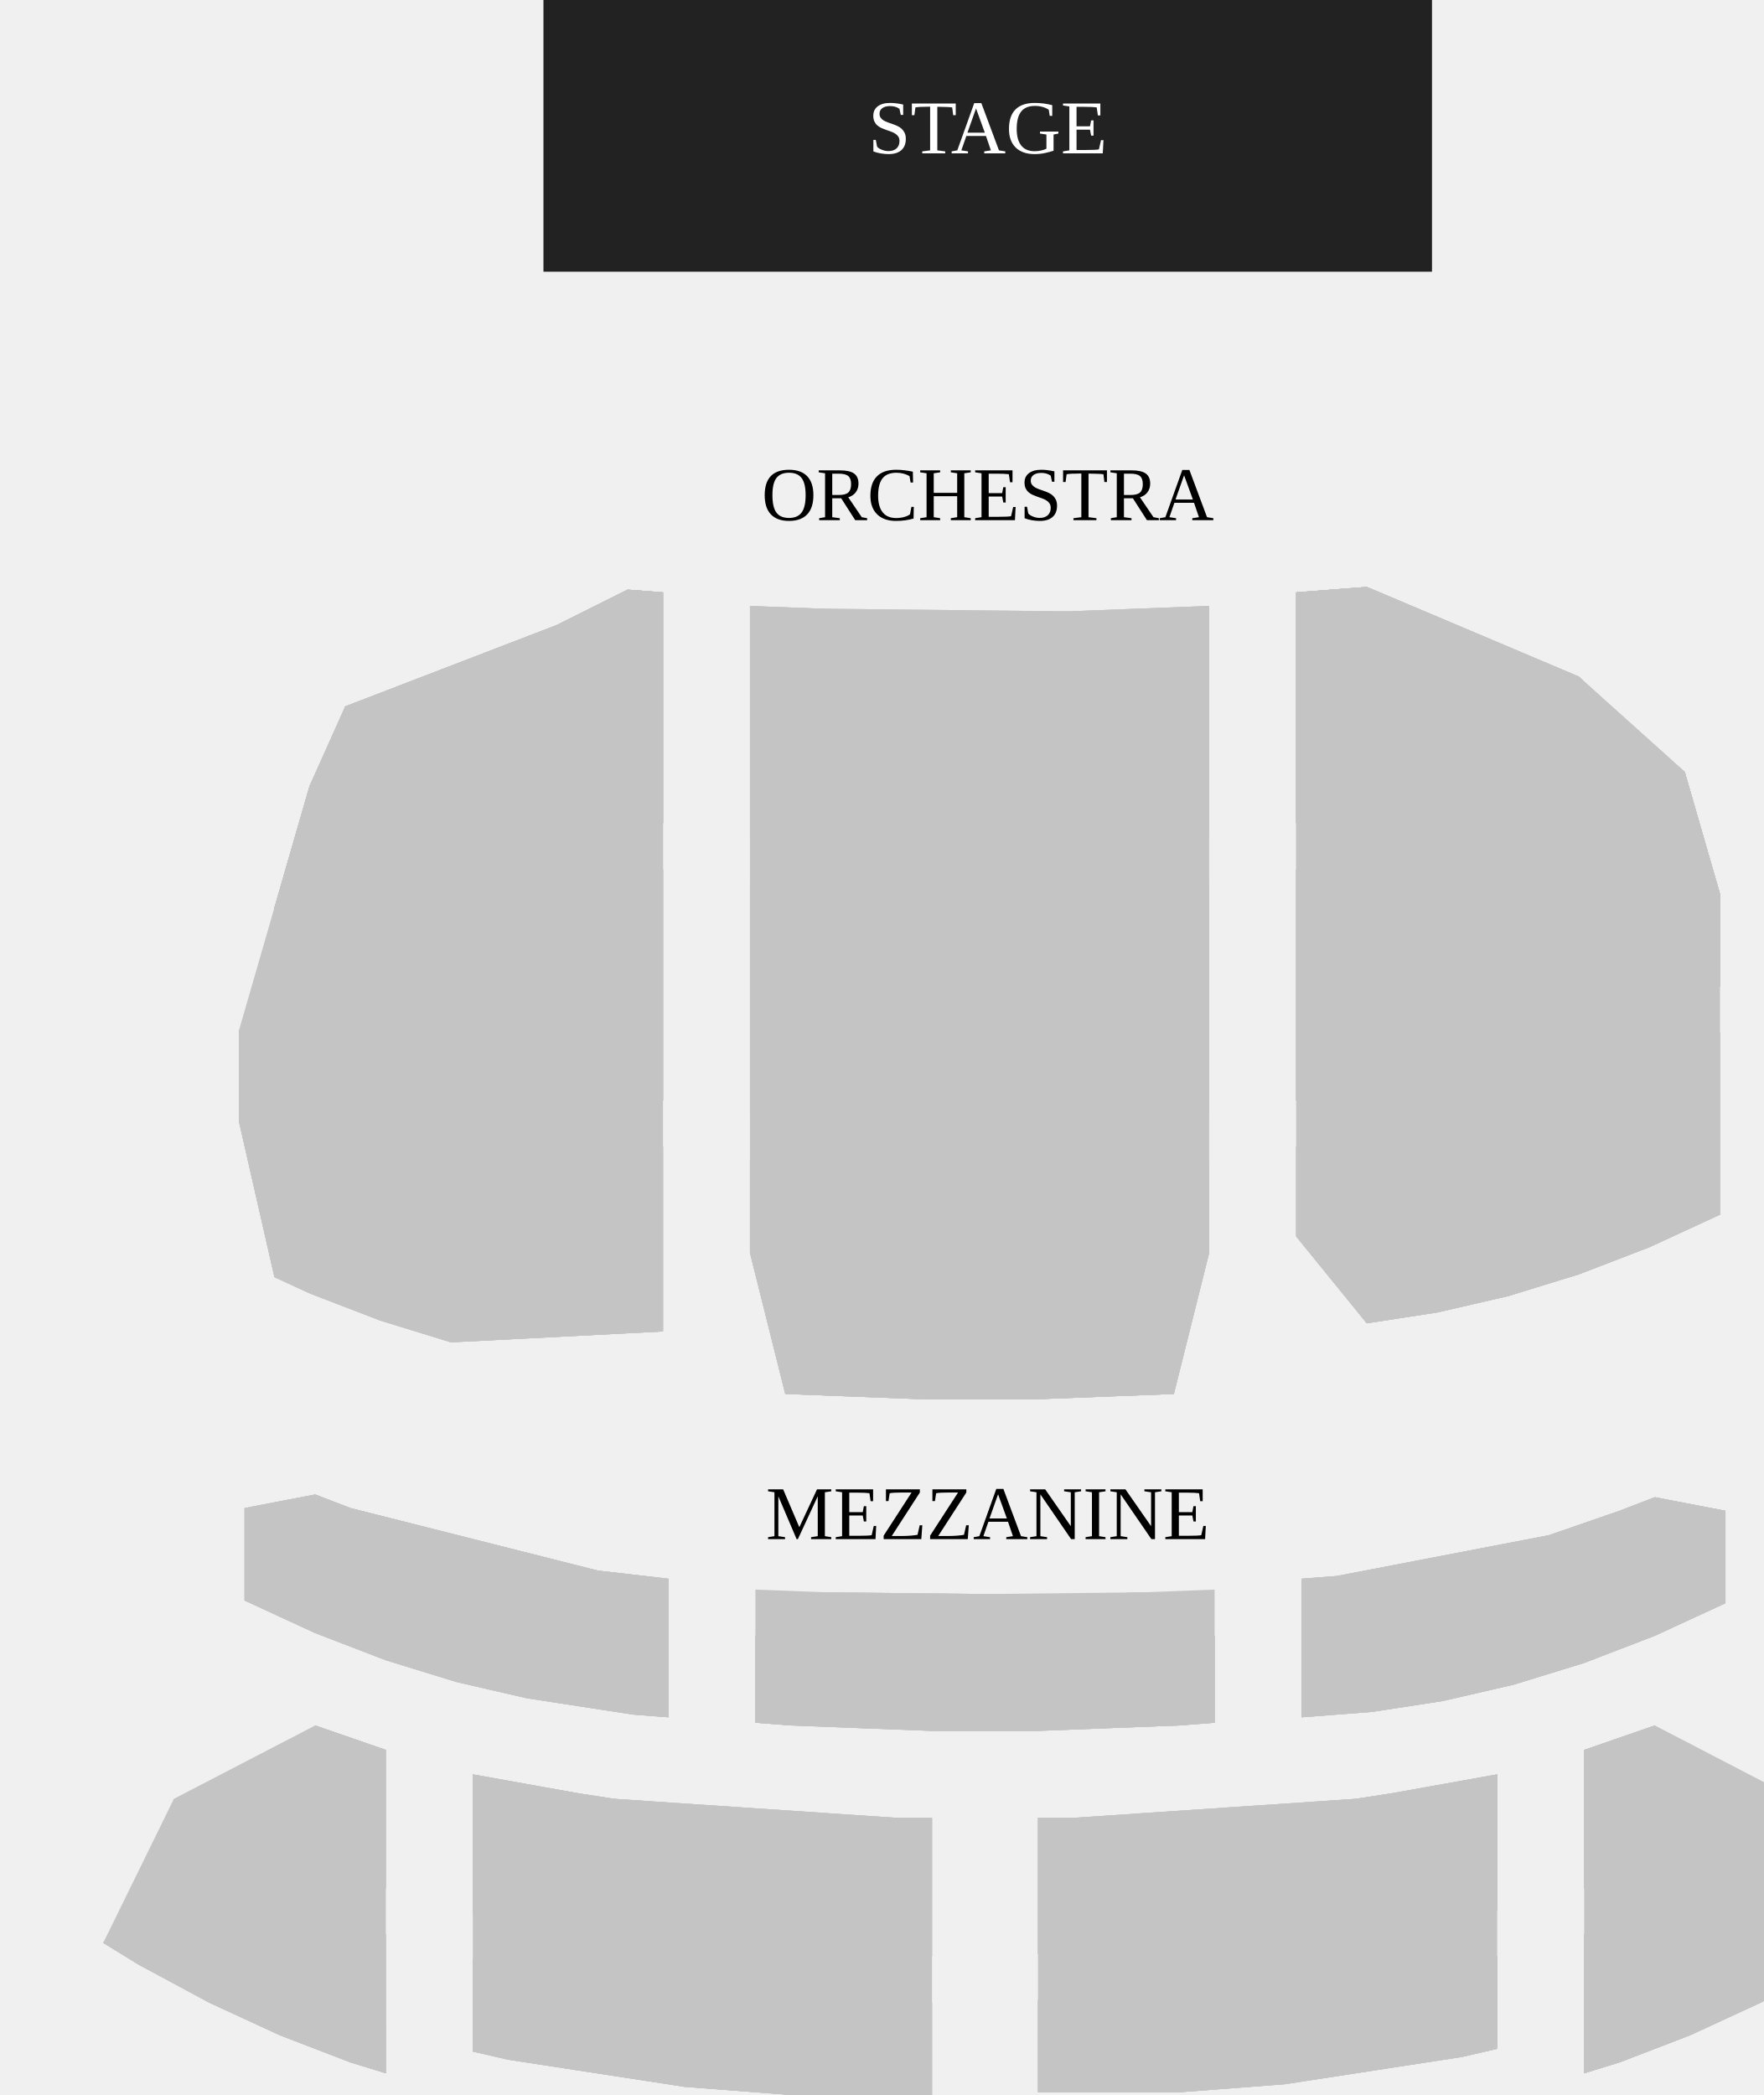
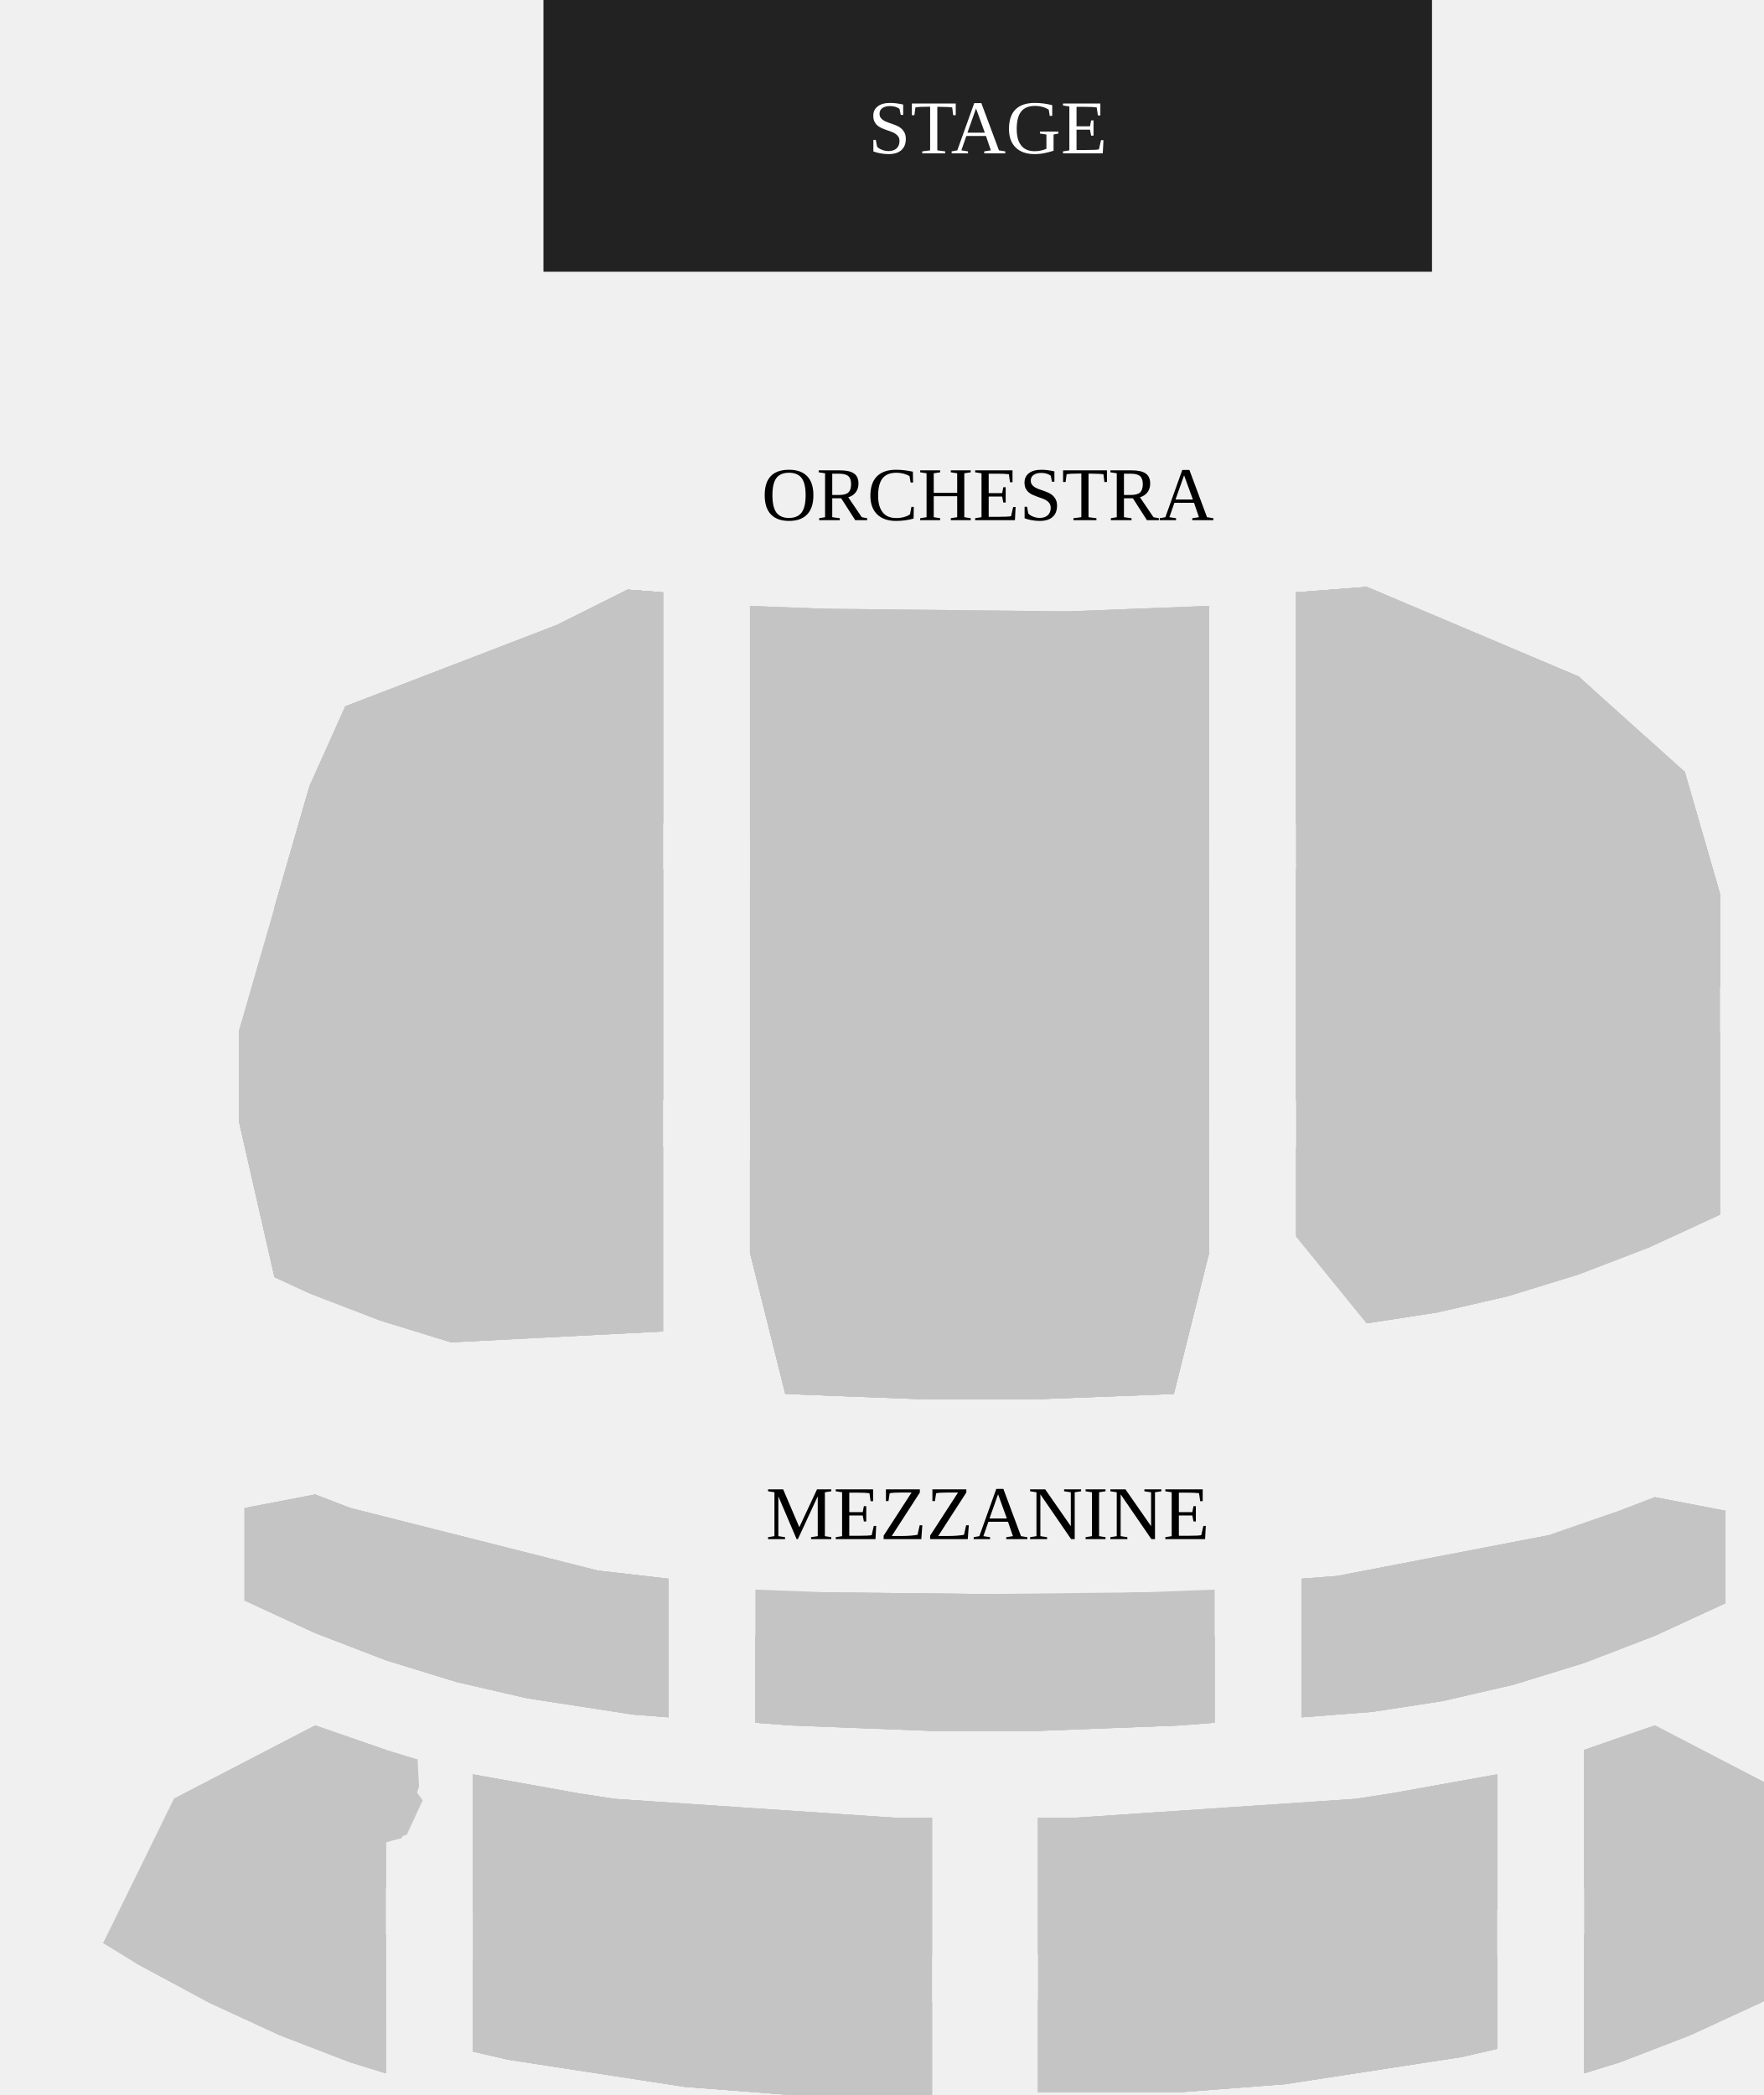
<svg xmlns="http://www.w3.org/2000/svg" viewbox="0 0 727.0 885.7">
  <g id="stage">
    <rect x="200" y="0" width="327.0" height="100" fill="#222222" />
    <text font-size="28px" x="363.5" y="50.0" text-anchor="middle" fill="#ffffff" dominant-baseline="middle">STAGE</text>
  </g>
  <g transform="translate(0, 100)">
    <g class="primary-clusters">
      <text x="363.5" y="85" font-size="28px" text-anchor="middle" dominant-baseline="middle">ORCHESTRA</text>
      <text x="363.5" y="460.0" font-size="28px" text-anchor="middle" dominant-baseline="middle">MEZZANINE</text>
      <g class="grouped-orchestra cluster0">
        <polygon data-section="orchestra" data-priority="-1" class="n/a" points="88.0,279.0 88.0,296.0 88.0,313.0 101.0,370.0 114.0,376.0 127.0,381.0 140.0,386.0 153.0,390.0 166.0,394.0 244.0,390.0 244.0,373.0 244.0,356.0 244.0,339.0 244.0,322.0 244.0,305.0 244.0,288.0 244.0,271.0 244.0,254.0 244.0,237.0 244.0,220.0 244.0,203.0 244.0,186.0 244.0,169.0 244.0,152.0 244.0,135.0 244.0,118.0 231.0,117.0 205.0,130.0 127.0,160.0 114.0,189.0 101.0,234.0 88.0,279.0" style="fill:#C4C4C4;" />
      </g>
      <g class="grouped-orchestra cluster1">
        <polygon data-section="orchestra" data-priority="-1" class="n/a" points="276.0,225.0 276.0,242.0 276.0,259.0 276.0,276.0 276.0,293.0 276.0,310.0 276.0,327.0 276.0,344.0 276.0,361.0 289.0,413.0 315.0,414.0 341.0,415.0 380.0,415.0 406.0,414.0 432.0,413.0 445.0,361.0 445.0,344.0 445.0,327.0 445.0,310.0 445.0,293.0 445.0,276.0 445.0,259.0 445.0,242.0 445.0,225.0 445.0,208.0 445.0,191.0 445.0,174.0 445.0,157.0 445.0,140.0 445.0,123.0 419.0,124.0 393.0,125.0 328.0,125.0 302.0,124.0 276.0,123.0 276.0,140.0 276.0,157.0 276.0,174.0 276.0,191.0 276.0,208.0 276.0,225.0" style="fill:#C4C4C4;" />
      </g>
      <g class="grouped-orchestra cluster2">
        <polygon data-section="orchestra" data-priority="-1" class="n/a" points="477.0,220.0 477.0,237.0 477.0,254.0 477.0,271.0 477.0,288.0 477.0,305.0 477.0,322.0 477.0,338.0 477.0,355.0 490.0,371.0 503.0,387.0 516.0,385.0 529.0,383.0 542.0,380.0 555.0,377.0 568.0,373.0 581.0,369.0 594.0,364.0 607.0,359.0 620.0,353.0 633.0,347.0 633.0,330.0 633.0,313.0 633.0,296.0 633.0,280.0 633.0,263.0 633.0,229.0 620.0,184.0 581.0,149.0 503.0,116.0 490.0,117.0 477.0,118.0 477.0,135.0 477.0,152.0 477.0,169.0 477.0,186.0 477.0,203.0 477.0,220.0" style="fill:#C4C4C4;" />
      </g>
      <g class="grouped-mezzanine cluster0">
        <polygon data-section="mezzanine" data-priority="-1" class="n/a" points="38.0,615.0 51.0,623.0 64.0,630.0 77.0,637.0 90.0,643.0 103.0,649.0 116.0,654.0 129.0,659.0 142.0,663.0 142.0,646.0 142.0,629.0 142.0,612.0 142.0,595.0 142.0,578.0 142.0,561.0 142.0,544.0 116.0,535.0 64.0,562.0 38.0,615.0" style="fill:#C4C4C4;" />
      </g>
      <g class="grouped-mezzanine cluster1">
        <polygon data-section="mezzanine" data-priority="-1" class="n/a" points="174.0,621.0 174.0,638.0 174.0,655.0 187.0,658.0 200.0,660.0 213.0,662.0 226.0,664.0 239.0,666.0 252.0,668.0 265.0,669.0 278.0,670.0 291.0,671.0 304.0,671.0 317.0,671.0 330.0,671.0 343.0,671.0 343.0,654.0 343.0,637.0 343.0,620.0 343.0,603.0 343.0,586.0 343.0,569.0 330.0,569.0 317.0,569.0 226.0,562.0 213.0,560.0 174.0,553.0 174.0,570.0 174.0,587.0 174.0,604.0 174.0,621.0" style="fill:#C4C4C4;" />
      </g>
      <g class="grouped-mezzanine cluster2">
        <polygon data-section="mezzanine" data-priority="-1" class="n/a" points="382.0,585.0 382.0,602.0 382.0,619.0 382.0,636.0 382.0,653.0 382.0,670.0 395.0,670.0 408.0,670.0 421.0,670.0 434.0,670.0 447.0,669.0 460.0,668.0 473.0,667.0 486.0,665.0 499.0,663.0 512.0,661.0 525.0,659.0 538.0,657.0 551.0,654.0 551.0,637.0 551.0,620.0 551.0,603.0 551.0,586.0 551.0,569.0 551.0,553.0 512.0,560.0 499.0,562.0 408.0,569.0 395.0,569.0 382.0,569.0 382.0,585.0" style="fill:#C4C4C4;" />
      </g>
      <g class="grouped-mezzanine cluster3">
        <polygon data-section="mezzanine" data-priority="-1" class="n/a" points="583.0,612.0 583.0,629.0 583.0,646.0 583.0,663.0 596.0,659.0 609.0,654.0 622.0,649.0 635.0,643.0 648.0,637.0 661.0,630.0 674.0,623.0 687.0,615.0 661.0,562.0 609.0,535.0 583.0,544.0 583.0,561.0 583.0,578.0 583.0,595.0 583.0,612.0" style="fill:#C4C4C4;" />
      </g>
      <g class="grouped-mezzanine cluster4">
        <polygon data-section="mezzanine" data-priority="-1" class="n/a" points="90.0,455.0 90.0,472.0 90.0,489.0 103.0,495.0 116.0,501.0 129.0,506.0 142.0,511.0 155.0,515.0 168.0,519.0 181.0,522.0 194.0,525.0 207.0,527.0 220.0,529.0 233.0,531.0 246.0,532.0 246.0,515.0 246.0,498.0 246.0,481.0 220.0,478.0 129.0,455.0 116.0,450.0 90.0,455.0" style="fill:#C4C4C4;" />
      </g>
      <g class="grouped-mezzanine cluster5">
        <polygon data-section="mezzanine" data-priority="-1" class="n/a" points="291.0,535.0 317.0,536.0 343.0,537.0 356.0,537.0 369.0,537.0 382.0,537.0 408.0,536.0 434.0,535.0 447.0,534.0 447.0,518.0 447.0,502.0 447.0,485.0 421.0,486.0 330.0,487.0 304.0,486.0 278.0,485.0 278.0,502.0 278.0,518.0 278.0,534.0 291.0,535.0" style="fill:#C4C4C4;" />
      </g>
      <g class="grouped-mezzanine cluster6">
        <polygon data-section="mezzanine" data-priority="-1" class="n/a" points="479.0,498.0 479.0,515.0 479.0,532.0 492.0,531.0 505.0,530.0 518.0,528.0 531.0,526.0 544.0,523.0 557.0,520.0 570.0,516.0 583.0,512.0 596.0,507.0 609.0,502.0 622.0,496.0 635.0,490.0 635.0,473.0 635.0,456.0 609.0,451.0 596.0,456.0 570.0,465.0 492.0,480.0 479.0,481.0 479.0,498.0" style="fill:#C4C4C4;" />
      </g>
    </g>
    <g class="tour-sections">
      <g class="grouped-Mid Orchestra">
        <polygon data-section="Mid Orchestra" data-priority="1" class="53080" points="101.0,234.0 101.0,251.0 114.0,274.0 127.0,279.0 140.0,284.0 153.0,288.0 166.0,292.0 179.0,295.0 192.0,298.0 205.0,300.0 218.0,302.0 231.0,304.0 244.0,305.0 244.0,288.0 244.0,271.0 244.0,254.0 244.0,237.0 244.0,220.0 218.0,217.0 127.0,194.0 114.0,189.0 101.0,234.0" style="fill:#C4C4C4;" />
-         <polygon data-section="Mid Orchestra" data-priority="1" class="53080" points="276.0,242.0 276.0,259.0 276.0,276.0 276.0,293.0 276.0,310.0 289.0,311.0 315.0,312.0 341.0,313.0 354.0,313.0 367.0,313.0 380.0,313.0 406.0,312.0 432.0,311.0 445.0,310.0 445.0,293.0 445.0,276.0 445.0,259.0 445.0,242.0 445.0,225.0 419.0,226.0 393.0,227.0 302.0,226.0 276.0,225.0 276.0,242.0" style="fill:#C4C4C4;" />
+         <polygon data-section="Mid Orchestra" data-priority="1" class="53080" points="276.0,242.0 276.0,259.0 276.0,276.0 276.0,293.0 276.0,310.0 341.0,330.0 432.0,311.0 445.0,310.0 445.0,293.0 445.0,276.0 445.0,259.0 445.0,242.0 445.0,225.0 419.0,226.0 393.0,227.0 302.0,226.0 276.0,225.0 276.0,242.0" style="fill:#C4C4C4;" />
        <polygon data-section="Mid Orchestra" data-priority="1" class="53080" points="477.0,237.0 477.0,254.0 477.0,271.0 477.0,288.0 477.0,305.0 490.0,304.0 503.0,303.0 516.0,301.0 529.0,299.0 542.0,296.0 555.0,293.0 568.0,289.0 581.0,285.0 594.0,280.0 607.0,275.0 620.0,269.0 633.0,263.0 633.0,229.0 620.0,184.0 594.0,195.0 568.0,204.0 490.0,219.0 477.0,220.0 477.0,237.0" style="fill:#C4C4C4;" />
      </g>
      <g class="grouped-Rear Mezzanine/Last Rows Mezzanine">
        <polygon data-section="Rear Mezzanine/Last Rows Mezzanine" data-priority="1" class="53084" points="64.0,630.0 77.0,637.0 90.0,643.0 103.0,649.0 116.0,654.0 129.0,659.0 142.0,663.0 142.0,646.0 142.0,629.0 142.0,612.0 64.0,579.0 38.0,615.0 51.0,623.0 64.0,630.0" style="fill:#C4C4C4;" />
        <polygon data-section="Rear Mezzanine/Last Rows Mezzanine" data-priority="1" class="53084" points="583.0,646.0 583.0,663.0 596.0,659.0 609.0,654.0 622.0,649.0 635.0,643.0 648.0,637.0 661.0,630.0 674.0,623.0 687.0,615.0 661.0,579.0 583.0,612.0 583.0,629.0 583.0,646.0" style="fill:#C4C4C4;" />
        <polygon data-section="Rear Mezzanine/Last Rows Mezzanine" data-priority="1" class="53084" points="395.0,636.0 382.0,636.0 382.0,653.0 382.0,670.0 395.0,670.0 408.0,670.0 421.0,670.0 434.0,670.0 447.0,669.0 460.0,668.0 473.0,667.0 486.0,665.0 499.0,663.0 512.0,661.0 525.0,659.0 538.0,657.0 551.0,654.0 551.0,637.0 551.0,620.0 512.0,627.0 499.0,629.0 395.0,636.0" style="fill:#C4C4C4;" />
        <polygon data-section="Rear Mezzanine/Last Rows Mezzanine" data-priority="1" class="53084" points="187.0,658.0 200.0,660.0 213.0,662.0 226.0,664.0 239.0,666.0 252.0,668.0 265.0,669.0 278.0,670.0 291.0,671.0 304.0,671.0 317.0,671.0 330.0,671.0 343.0,671.0 343.0,654.0 343.0,637.0 330.0,637.0 226.0,630.0 213.0,628.0 174.0,621.0 174.0,638.0 174.0,655.0 187.0,658.0" style="fill:#C4C4C4;" />
+         <polygon data-section="Rear Mezzanine/Last Rows Mezzanine" data-priority="1" class="53084" points="142.0,544.0 142.0,561.0 142.0,578.0 149.742,575.148 155.548,562.543 142.0,544.0" style="fill:#C4C4C4;" />
      </g>
      <g class="grouped-Mid Mezzanine">
        <polygon data-section="Mid Mezzanine" data-priority="1" class="53085" points="382.0,585.0 382.0,602.0 382.0,619.0 395.0,619.0 408.0,619.0 421.0,619.0 434.0,619.0 447.0,618.0 460.0,617.0 473.0,616.0 486.0,614.0 499.0,612.0 512.0,610.0 525.0,608.0 538.0,606.0 551.0,603.0 551.0,586.0 551.0,569.0 551.0,553.0 512.0,560.0 499.0,562.0 395.0,569.0 382.0,569.0 382.0,585.0" style="fill:#C4C4C4;" />
-         <polygon data-section="Mid Mezzanine" data-priority="1" class="53085" points="583.0,578.0 583.0,595.0 596.0,591.0 609.0,586.0 622.0,581.0 635.0,575.0 609.0,535.0 583.0,544.0 583.0,561.0 583.0,578.0" style="fill:#C4C4C4;" />
+         <polygon data-section="Mid Mezzanine" data-priority="1" class="53085" points="583.0,578.0 583.0,595.0 596.0,591.0 609.0,586.0 622.0,581.0 635.0,575.0 648.0,569.0 661.0,562.0 609.0,535.0 583.0,544.0 583.0,561.0 583.0,578.0" style="fill:#C4C4C4;" />
        <polygon data-section="Mid Mezzanine" data-priority="1" class="53085" points="174.0,604.0 187.0,607.0 200.0,609.0 213.0,611.0 226.0,613.0 239.0,615.0 252.0,617.0 265.0,618.0 278.0,619.0 291.0,620.0 304.0,620.0 317.0,620.0 330.0,620.0 343.0,620.0 343.0,603.0 343.0,586.0 343.0,569.0 330.0,569.0 226.0,562.0 213.0,560.0 174.0,553.0 174.0,570.0 174.0,587.0 174.0,604.0" style="fill:#C4C4C4;" />
-         <polygon data-section="Mid Mezzanine" data-priority="1" class="53085" points="90.0,575.0 103.0,581.0 116.0,586.0 129.0,591.0 142.0,595.0 142.0,578.0 142.0,561.0 142.0,544.0 116.0,535.0 90.0,575.0" style="fill:#C4C4C4;" />
+         <polygon data-section="Mid Mezzanine" data-priority="1" class="53085" points="64.0,562.0 77.0,569.0 90.0,575.0 103.0,581.0 116.0,586.0 129.0,591.0 142.0,595.0 142.0,578.0 142.0,561.0 142.0,544.0 116.0,535.0 64.0,562.0" style="fill:#C4C4C4;" />
      </g>
      <g class="grouped-Front Orchestra">
        <polygon data-section="Front Orchestra" data-priority="1" class="53647" points="127.0,177.0 140.0,182.0 153.0,186.0 166.0,190.0 179.0,193.0 192.0,196.0 205.0,198.0 218.0,200.0 231.0,202.0 244.0,203.0 244.0,186.0 244.0,169.0 244.0,152.0 244.0,135.0 244.0,118.0 231.0,117.0 205.0,130.0 127.0,160.0 127.0,177.0" style="fill:#C4C4C4;" />
        <polygon data-section="Front Orchestra" data-priority="1" class="53647" points="276.0,191.0 276.0,208.0 289.0,209.0 315.0,210.0 341.0,211.0 354.0,211.0 367.0,211.0 380.0,211.0 406.0,210.0 432.0,209.0 445.0,208.0 445.0,191.0 445.0,174.0 445.0,157.0 445.0,140.0 445.0,123.0 419.0,124.0 393.0,125.0 302.0,124.0 276.0,123.0 276.0,140.0 276.0,157.0 276.0,174.0 276.0,191.0" style="fill:#C4C4C4;" />
        <polygon data-section="Front Orchestra" data-priority="1" class="53647" points="477.0,152.0 477.0,169.0 477.0,186.0 477.0,203.0 490.0,202.0 503.0,201.0 516.0,199.0 529.0,197.0 542.0,194.0 555.0,191.0 568.0,187.0 581.0,183.0 594.0,178.0 594.0,161.0 581.0,149.0 503.0,116.0 490.0,117.0 477.0,118.0 477.0,135.0 477.0,152.0" style="fill:#C4C4C4;" />
      </g>
      <g class="grouped-Last Rows Mezzanine">
+         <polygon data-section="Last Rows Mezzanine" data-priority="1" class="61068" points="64.0,630.0 77.0,637.0 90.0,643.0 103.0,649.0 116.0,654.0 129.0,659.0 142.0,663.0 142.0,646.0 64.0,613.0 38.0,615.0 51.0,623.0 64.0,630.0" style="fill:#C4C4C4;" />
        <polygon data-section="Last Rows Mezzanine" data-priority="1" class="61068" points="609.0,654.0 622.0,649.0 635.0,643.0 648.0,637.0 661.0,630.0 674.0,623.0 687.0,615.0 661.0,613.0 583.0,646.0 583.0,663.0 596.0,659.0 609.0,654.0" style="fill:#C4C4C4;" />
-         <polygon data-section="Last Rows Mezzanine" data-priority="1" class="61068" points="64.0,630.0 77.0,637.0 90.0,643.0 103.0,649.0 116.0,654.0 129.0,659.0 142.0,663.0 142.0,646.0 64.0,613.0 38.0,615.0 51.0,623.0 64.0,630.0" style="fill:#C4C4C4;" />
+         <polygon data-section="Last Rows Mezzanine" data-priority="1" class="61068" points="213.0,662.0 226.0,664.0 239.0,666.0 252.0,668.0 265.0,669.0 278.0,670.0 291.0,671.0 304.0,671.0 317.0,671.0 330.0,671.0 343.0,671.0 174.0,655.0 187.0,658.0 200.0,660.0 213.0,662.0" style="fill:#C4C4C4;" />
+         <polygon data-section="Last Rows Mezzanine" data-priority="1" class="61068" points="512.0,661.0 525.0,659.0 538.0,657.0 551.0,654.0 382.0,670.0 395.0,670.0 408.0,670.0 421.0,670.0 434.0,670.0 447.0,669.0 460.0,668.0 473.0,667.0 486.0,665.0 499.0,663.0 512.0,661.0" style="fill:#C4C4C4;" />
      </g>
      <g class="grouped-Rear Mezzanine">
+         <polygon data-section="Rear Mezzanine" data-priority="1" class="61070" points="64.0,630.0 77.0,637.0 90.0,643.0 103.0,649.0 116.0,654.0 129.0,659.0 142.0,663.0 142.0,646.0 142.0,629.0 142.0,612.0 64.0,579.0 38.0,615.0 51.0,623.0 64.0,630.0" style="fill:#C4C4C4;" />
        <polygon data-section="Rear Mezzanine" data-priority="1" class="61070" points="583.0,646.0 583.0,663.0 596.0,659.0 609.0,654.0 622.0,649.0 635.0,643.0 648.0,637.0 661.0,630.0 674.0,623.0 687.0,615.0 661.0,579.0 583.0,612.0 583.0,629.0 583.0,646.0" style="fill:#C4C4C4;" />
        <polygon data-section="Rear Mezzanine" data-priority="1" class="61070" points="395.0,636.0 382.0,636.0 382.0,653.0 382.0,670.0 395.0,670.0 408.0,670.0 421.0,670.0 434.0,670.0 447.0,669.0 460.0,668.0 473.0,667.0 486.0,665.0 499.0,663.0 512.0,661.0 525.0,659.0 538.0,657.0 551.0,654.0 551.0,637.0 551.0,620.0 512.0,627.0 499.0,629.0 395.0,636.0" style="fill:#C4C4C4;" />
        <polygon data-section="Rear Mezzanine" data-priority="1" class="61070" points="187.0,658.0 200.0,660.0 213.0,662.0 226.0,664.0 239.0,666.0 252.0,668.0 265.0,669.0 278.0,670.0 291.0,671.0 304.0,671.0 317.0,671.0 330.0,671.0 343.0,671.0 343.0,654.0 343.0,637.0 330.0,637.0 226.0,630.0 213.0,628.0 174.0,621.0 174.0,638.0 174.0,655.0 187.0,658.0" style="fill:#C4C4C4;" />
-         <polygon data-section="Rear Mezzanine" data-priority="1" class="61070" points="64.0,630.0 77.0,637.0 90.0,643.0 103.0,649.0 116.0,654.0 129.0,659.0 142.0,663.0 142.0,646.0 142.0,629.0 142.0,612.0 64.0,579.0 38.0,615.0 51.0,623.0 64.0,630.0" style="fill:#C4C4C4;" />
+         <polygon data-section="Rear Mezzanine" data-priority="1" class="61070" points="136.711,573.306 142.0,578.0 152.493,547.394 142.0,544.0 136.711,573.306" style="fill:#C4C4C4;" />
      </g>
      <g class="grouped-Mid Orchestra/Front Mezzanine Center">
        <polygon data-section="Mid Orchestra/Front Mezzanine Center" data-priority="2" class="53081" points="101.0,234.0 101.0,251.0 114.0,274.0 127.0,279.0 140.0,284.0 153.0,288.0 166.0,292.0 179.0,295.0 192.0,298.0 205.0,300.0 218.0,302.0 231.0,304.0 244.0,305.0 244.0,288.0 244.0,271.0 244.0,254.0 244.0,237.0 244.0,220.0 218.0,217.0 127.0,194.0 114.0,189.0 101.0,234.0" style="fill:#C4C4C4;" />
-         <polygon data-section="Mid Orchestra/Front Mezzanine Center" data-priority="2" class="53081" points="276.0,242.0 276.0,259.0 276.0,276.0 276.0,293.0 276.0,310.0 289.0,311.0 315.0,312.0 341.0,313.0 354.0,313.0 367.0,313.0 380.0,313.0 406.0,312.0 432.0,311.0 445.0,310.0 445.0,293.0 445.0,276.0 445.0,259.0 445.0,242.0 445.0,225.0 419.0,226.0 393.0,227.0 302.0,226.0 276.0,225.0 276.0,242.0" style="fill:#C4C4C4;" />
+         <polygon data-section="Mid Orchestra/Front Mezzanine Center" data-priority="2" class="53081" points="276.0,242.0 276.0,259.0 276.0,276.0 276.0,293.0 276.0,310.0 341.0,330.0 432.0,311.0 445.0,310.0 445.0,293.0 445.0,276.0 445.0,259.0 445.0,242.0 445.0,225.0 419.0,226.0 393.0,227.0 302.0,226.0 276.0,225.0 276.0,242.0" style="fill:#C4C4C4;" />
        <polygon data-section="Mid Orchestra/Front Mezzanine Center" data-priority="2" class="53081" points="477.0,237.0 477.0,254.0 477.0,271.0 477.0,288.0 477.0,305.0 490.0,304.0 503.0,303.0 516.0,301.0 529.0,299.0 542.0,296.0 555.0,293.0 568.0,289.0 581.0,285.0 594.0,280.0 607.0,275.0 620.0,269.0 633.0,263.0 633.0,229.0 620.0,184.0 594.0,195.0 568.0,204.0 490.0,219.0 477.0,220.0 477.0,237.0" style="fill:#C4C4C4;" />
        <polygon data-section="Mid Orchestra/Front Mezzanine Center" data-priority="2" class="53081" points="278.0,534.0 291.0,535.0 317.0,536.0 343.0,537.0 356.0,537.0 369.0,537.0 382.0,537.0 408.0,536.0 434.0,535.0 447.0,534.0 447.0,518.0 447.0,502.0 434.0,486.0 421.0,486.0 395.0,487.0 304.0,486.0 291.0,486.0 278.0,502.0 278.0,518.0 278.0,534.0" style="fill:#C4C4C4;" />
      </g>
      <g class="grouped-Rear Orchestra Center">
        <polygon data-section="Rear Orchestra Center" data-priority="2" class="53086" points="315.0,414.0 341.0,415.0 380.0,415.0 406.0,414.0 432.0,413.0 445.0,361.0 445.0,344.0 445.0,327.0 419.0,328.0 393.0,329.0 302.0,328.0 276.0,327.0 276.0,344.0 276.0,361.0 289.0,413.0 315.0,414.0" style="fill:#C4C4C4;" />
      </g>
      <g class="grouped-Front Mezzanine Center">
        <polygon data-section="Front Mezzanine Center" data-priority="2" class="61062" points="278.0,534.0 291.0,535.0 317.0,536.0 343.0,537.0 356.0,537.0 369.0,537.0 382.0,537.0 408.0,536.0 434.0,535.0 447.0,534.0 447.0,518.0 447.0,502.0 434.0,486.0 421.0,486.0 395.0,487.0 304.0,486.0 291.0,486.0 278.0,502.0 278.0,518.0 278.0,534.0" style="fill:#C4C4C4;" />
      </g>
      <g class="grouped-Front Orchestra/Front Mezzanine Center">
        <polygon data-section="Front Orchestra/Front Mezzanine Center" data-priority="2" class="61063" points="127.0,177.0 140.0,182.0 153.0,186.0 166.0,190.0 179.0,193.0 192.0,196.0 205.0,198.0 218.0,200.0 231.0,202.0 244.0,203.0 244.0,186.0 244.0,169.0 244.0,152.0 244.0,135.0 244.0,118.0 231.0,117.0 205.0,130.0 127.0,160.0 127.0,177.0" style="fill:#C4C4C4;" />
        <polygon data-section="Front Orchestra/Front Mezzanine Center" data-priority="2" class="61063" points="276.0,191.0 276.0,208.0 289.0,209.0 315.0,210.0 341.0,211.0 354.0,211.0 367.0,211.0 380.0,211.0 406.0,210.0 432.0,209.0 445.0,208.0 445.0,191.0 445.0,174.0 445.0,157.0 445.0,140.0 445.0,123.0 419.0,124.0 393.0,125.0 302.0,124.0 276.0,123.0 276.0,140.0 276.0,157.0 276.0,174.0 276.0,191.0" style="fill:#C4C4C4;" />
        <polygon data-section="Front Orchestra/Front Mezzanine Center" data-priority="2" class="61063" points="477.0,152.0 477.0,169.0 477.0,186.0 477.0,203.0 490.0,202.0 503.0,201.0 516.0,199.0 529.0,197.0 542.0,194.0 555.0,191.0 568.0,187.0 581.0,183.0 594.0,178.0 594.0,161.0 581.0,149.0 503.0,116.0 490.0,117.0 477.0,118.0 477.0,135.0 477.0,152.0" style="fill:#C4C4C4;" />
        <polygon data-section="Front Orchestra/Front Mezzanine Center" data-priority="2" class="61063" points="278.0,534.0 291.0,535.0 317.0,536.0 343.0,537.0 356.0,537.0 369.0,537.0 382.0,537.0 408.0,536.0 434.0,535.0 447.0,534.0 447.0,518.0 447.0,502.0 434.0,486.0 421.0,486.0 395.0,487.0 304.0,486.0 291.0,486.0 278.0,502.0 278.0,518.0 278.0,534.0" style="fill:#C4C4C4;" />
      </g>
      <g class="grouped-Mid Orchestra Sides/Rear Orchestra Center">
        <polygon data-section="Mid Orchestra Sides/Rear Orchestra Center" data-priority="3" class="53077" points="101.0,234.0 101.0,251.0 114.0,274.0 127.0,279.0 140.0,284.0 153.0,288.0 166.0,292.0 179.0,295.0 192.0,298.0 205.0,300.0 218.0,302.0 231.0,304.0 244.0,305.0 244.0,288.0 244.0,271.0 244.0,254.0 244.0,237.0 244.0,220.0 218.0,217.0 127.0,194.0 114.0,189.0 101.0,234.0" style="fill:#C4C4C4;" />
        <polygon data-section="Mid Orchestra Sides/Rear Orchestra Center" data-priority="3" class="53077" points="477.0,237.0 477.0,254.0 477.0,271.0 477.0,288.0 477.0,305.0 490.0,304.0 503.0,303.0 516.0,301.0 529.0,299.0 542.0,296.0 555.0,293.0 568.0,289.0 581.0,285.0 594.0,280.0 607.0,275.0 620.0,269.0 633.0,263.0 633.0,229.0 620.0,184.0 594.0,195.0 568.0,204.0 490.0,219.0 477.0,220.0 477.0,237.0" style="fill:#C4C4C4;" />
        <polygon data-section="Mid Orchestra Sides/Rear Orchestra Center" data-priority="3" class="53077" points="315.0,414.0 341.0,415.0 380.0,415.0 406.0,414.0 432.0,413.0 445.0,361.0 445.0,344.0 445.0,327.0 419.0,328.0 393.0,329.0 302.0,328.0 276.0,327.0 276.0,344.0 276.0,361.0 289.0,413.0 315.0,414.0" style="fill:#C4C4C4;" />
      </g>
      <g class="grouped-Front Mezzanine Sides">
        <polygon data-section="Front Mezzanine Sides" data-priority="3" class="53078" points="90.0,489.0 103.0,495.0 116.0,501.0 129.0,506.0 142.0,511.0 155.0,515.0 168.0,519.0 181.0,522.0 194.0,525.0 207.0,527.0 220.0,529.0 233.0,531.0 246.0,532.0 246.0,515.0 246.0,498.0 246.0,481.0 220.0,478.0 129.0,455.0 116.0,450.0 90.0,455.0 90.0,472.0 90.0,489.0" style="fill:#C4C4C4;" />
        <polygon data-section="Front Mezzanine Sides" data-priority="3" class="53078" points="479.0,498.0 479.0,515.0 479.0,532.0 492.0,531.0 505.0,530.0 518.0,528.0 531.0,526.0 544.0,523.0 557.0,520.0 570.0,516.0 583.0,512.0 596.0,507.0 609.0,502.0 622.0,496.0 635.0,490.0 635.0,473.0 635.0,456.0 609.0,451.0 596.0,456.0 570.0,465.0 492.0,480.0 479.0,481.0 479.0,498.0" style="fill:#C4C4C4;" />
      </g>
      <g class="grouped-Front Orchestra Sides">
        <polygon data-section="Front Orchestra Sides" data-priority="3" class="53079" points="127.0,177.0 140.0,182.0 153.0,186.0 166.0,190.0 179.0,193.0 192.0,196.0 205.0,198.0 218.0,200.0 231.0,202.0 244.0,203.0 244.0,186.0 244.0,169.0 244.0,152.0 244.0,135.0 244.0,118.0 231.0,117.0 205.0,130.0 127.0,160.0 127.0,177.0" style="fill:#C4C4C4;" />
        <polygon data-section="Front Orchestra Sides" data-priority="3" class="53079" points="477.0,152.0 477.0,169.0 477.0,186.0 477.0,203.0 490.0,202.0 503.0,201.0 516.0,199.0 529.0,197.0 542.0,194.0 555.0,191.0 568.0,187.0 581.0,183.0 594.0,178.0 594.0,161.0 581.0,149.0 503.0,116.0 490.0,117.0 477.0,118.0 477.0,135.0 477.0,152.0" style="fill:#C4C4C4;" />
      </g>
      <g class="grouped-Front Mezzanine Sides/Mid Mezzanine">
        <polygon data-section="Front Mezzanine Sides/Mid Mezzanine" data-priority="3" class="61059" points="90.0,489.0 103.0,495.0 116.0,501.0 129.0,506.0 142.0,511.0 155.0,515.0 168.0,519.0 181.0,522.0 194.0,525.0 207.0,527.0 220.0,529.0 233.0,531.0 246.0,532.0 246.0,515.0 246.0,498.0 246.0,481.0 220.0,478.0 129.0,455.0 116.0,450.0 90.0,455.0 90.0,472.0 90.0,489.0" style="fill:#C4C4C4;" />
        <polygon data-section="Front Mezzanine Sides/Mid Mezzanine" data-priority="3" class="61059" points="479.0,498.0 479.0,515.0 479.0,532.0 492.0,531.0 505.0,530.0 518.0,528.0 531.0,526.0 544.0,523.0 557.0,520.0 570.0,516.0 583.0,512.0 596.0,507.0 609.0,502.0 622.0,496.0 635.0,490.0 635.0,473.0 635.0,456.0 609.0,451.0 596.0,456.0 570.0,465.0 492.0,480.0 479.0,481.0 479.0,498.0" style="fill:#C4C4C4;" />
        <polygon data-section="Front Mezzanine Sides/Mid Mezzanine" data-priority="3" class="61059" points="382.0,585.0 382.0,602.0 382.0,619.0 395.0,619.0 408.0,619.0 421.0,619.0 434.0,619.0 447.0,618.0 460.0,617.0 473.0,616.0 486.0,614.0 499.0,612.0 512.0,610.0 525.0,608.0 538.0,606.0 551.0,603.0 551.0,586.0 551.0,569.0 551.0,553.0 512.0,560.0 499.0,562.0 395.0,569.0 382.0,569.0 382.0,585.0" style="fill:#C4C4C4;" />
-         <polygon data-section="Front Mezzanine Sides/Mid Mezzanine" data-priority="3" class="61059" points="583.0,578.0 583.0,595.0 596.0,591.0 609.0,586.0 622.0,581.0 635.0,575.0 609.0,535.0 583.0,544.0 583.0,561.0 583.0,578.0" style="fill:#C4C4C4;" />
+         <polygon data-section="Front Mezzanine Sides/Mid Mezzanine" data-priority="3" class="61059" points="583.0,578.0 583.0,595.0 596.0,591.0 609.0,586.0 622.0,581.0 635.0,575.0 648.0,569.0 661.0,562.0 609.0,535.0 583.0,544.0 583.0,561.0 583.0,578.0" style="fill:#C4C4C4;" />
        <polygon data-section="Front Mezzanine Sides/Mid Mezzanine" data-priority="3" class="61059" points="174.0,604.0 187.0,607.0 200.0,609.0 213.0,611.0 226.0,613.0 239.0,615.0 252.0,617.0 265.0,618.0 278.0,619.0 291.0,620.0 304.0,620.0 317.0,620.0 330.0,620.0 343.0,620.0 343.0,603.0 343.0,586.0 343.0,569.0 330.0,569.0 226.0,562.0 213.0,560.0 174.0,553.0 174.0,570.0 174.0,587.0 174.0,604.0" style="fill:#C4C4C4;" />
-         <polygon data-section="Front Mezzanine Sides/Mid Mezzanine" data-priority="3" class="61059" points="90.0,575.0 103.0,581.0 116.0,586.0 129.0,591.0 142.0,595.0 142.0,578.0 142.0,561.0 142.0,544.0 116.0,535.0 90.0,575.0" style="fill:#C4C4C4;" />
+         <polygon data-section="Front Mezzanine Sides/Mid Mezzanine" data-priority="3" class="61059" points="64.0,562.0 77.0,569.0 90.0,575.0 103.0,581.0 116.0,586.0 129.0,591.0 142.0,595.0 142.0,578.0 142.0,561.0 142.0,544.0 116.0,535.0 64.0,562.0" style="fill:#C4C4C4;" />
      </g>
      <g class="grouped-Front Orchestra Sides/Mid Orchestra Sides">
        <polygon data-section="Front Orchestra Sides/Mid Orchestra Sides" data-priority="3" class="61060" points="114.0,189.0 101.0,234.0 101.0,251.0 114.0,274.0 127.0,279.0 140.0,284.0 153.0,288.0 166.0,292.0 179.0,295.0 192.0,298.0 205.0,300.0 218.0,302.0 231.0,304.0 244.0,305.0 244.0,288.0 244.0,271.0 244.0,254.0 244.0,237.0 244.0,220.0 244.0,203.0 244.0,186.0 244.0,169.0 244.0,152.0 244.0,135.0 244.0,118.0 231.0,117.0 205.0,130.0 127.0,160.0 114.0,189.0" style="fill:#C4C4C4;" />
        <polygon data-section="Front Orchestra Sides/Mid Orchestra Sides" data-priority="3" class="61060" points="477.0,203.0 477.0,220.0 477.0,237.0 477.0,254.0 477.0,271.0 477.0,288.0 477.0,305.0 490.0,304.0 503.0,303.0 516.0,301.0 529.0,299.0 542.0,296.0 555.0,293.0 568.0,289.0 581.0,285.0 594.0,280.0 607.0,275.0 620.0,269.0 633.0,263.0 633.0,229.0 620.0,184.0 581.0,149.0 503.0,116.0 490.0,117.0 477.0,118.0 477.0,135.0 477.0,152.0 477.0,169.0 477.0,186.0 477.0,203.0" style="fill:#C4C4C4;" />
      </g>
      <g class="grouped-Front Orchestra Sides/Front Mezzanine Sides">
        <polygon data-section="Front Orchestra Sides/Front Mezzanine Sides" data-priority="3" class="61061" points="127.0,177.0 140.0,182.0 153.0,186.0 166.0,190.0 179.0,193.0 192.0,196.0 205.0,198.0 218.0,200.0 231.0,202.0 244.0,203.0 244.0,186.0 244.0,169.0 244.0,152.0 244.0,135.0 244.0,118.0 231.0,117.0 205.0,130.0 127.0,160.0 127.0,177.0" style="fill:#C4C4C4;" />
        <polygon data-section="Front Orchestra Sides/Front Mezzanine Sides" data-priority="3" class="61061" points="477.0,152.0 477.0,169.0 477.0,186.0 477.0,203.0 490.0,202.0 503.0,201.0 516.0,199.0 529.0,197.0 542.0,194.0 555.0,191.0 568.0,187.0 581.0,183.0 594.0,178.0 594.0,161.0 581.0,149.0 503.0,116.0 490.0,117.0 477.0,118.0 477.0,135.0 477.0,152.0" style="fill:#C4C4C4;" />
        <polygon data-section="Front Orchestra Sides/Front Mezzanine Sides" data-priority="3" class="61061" points="90.0,489.0 103.0,495.0 116.0,501.0 129.0,506.0 142.0,511.0 155.0,515.0 168.0,519.0 181.0,522.0 194.0,525.0 207.0,527.0 220.0,529.0 233.0,531.0 246.0,532.0 246.0,515.0 246.0,498.0 246.0,481.0 220.0,478.0 129.0,455.0 116.0,450.0 90.0,455.0 90.0,472.0 90.0,489.0" style="fill:#C4C4C4;" />
        <polygon data-section="Front Orchestra Sides/Front Mezzanine Sides" data-priority="3" class="61061" points="479.0,498.0 479.0,515.0 479.0,532.0 492.0,531.0 505.0,530.0 518.0,528.0 531.0,526.0 544.0,523.0 557.0,520.0 570.0,516.0 583.0,512.0 596.0,507.0 609.0,502.0 622.0,496.0 635.0,490.0 635.0,473.0 635.0,456.0 609.0,451.0 596.0,456.0 570.0,465.0 492.0,480.0 479.0,481.0 479.0,498.0" style="fill:#C4C4C4;" />
      </g>
      <g class="grouped-Rear Orchestra Sides/Rear Mezzanine/Last Rows Mezzanine">
        <polygon data-section="Rear Orchestra Sides/Rear Mezzanine/Last Rows Mezzanine" data-priority="3" class="61064" points="477.0,338.0 477.0,355.0 490.0,371.0 503.0,387.0 516.0,385.0 529.0,383.0 542.0,380.0 555.0,377.0 568.0,373.0 581.0,369.0 594.0,364.0 607.0,359.0 620.0,353.0 633.0,347.0 633.0,330.0 633.0,313.0 633.0,296.0 633.0,280.0 620.0,286.0 594.0,297.0 568.0,306.0 490.0,321.0 477.0,322.0 477.0,338.0" style="fill:#C4C4C4;" />
        <polygon data-section="Rear Orchestra Sides/Rear Mezzanine/Last Rows Mezzanine" data-priority="3" class="61064" points="88.0,279.0 88.0,296.0 88.0,313.0 101.0,370.0 114.0,376.0 127.0,381.0 140.0,386.0 153.0,390.0 166.0,394.0 244.0,390.0 244.0,373.0 244.0,356.0 244.0,339.0 244.0,322.0 218.0,319.0 205.0,317.0 127.0,296.0 101.0,285.0 88.0,279.0" style="fill:#C4C4C4;" />
        <polygon data-section="Rear Orchestra Sides/Rear Mezzanine/Last Rows Mezzanine" data-priority="3" class="61064" points="64.0,630.0 77.0,637.0 90.0,643.0 103.0,649.0 116.0,654.0 129.0,659.0 142.0,663.0 142.0,646.0 142.0,629.0 142.0,612.0 64.0,579.0 38.0,615.0 51.0,623.0 64.0,630.0" style="fill:#C4C4C4;" />
        <polygon data-section="Rear Orchestra Sides/Rear Mezzanine/Last Rows Mezzanine" data-priority="3" class="61064" points="583.0,646.0 583.0,663.0 596.0,659.0 609.0,654.0 622.0,649.0 635.0,643.0 648.0,637.0 661.0,630.0 674.0,623.0 687.0,615.0 661.0,579.0 583.0,612.0 583.0,629.0 583.0,646.0" style="fill:#C4C4C4;" />
        <polygon data-section="Rear Orchestra Sides/Rear Mezzanine/Last Rows Mezzanine" data-priority="3" class="61064" points="395.0,636.0 382.0,636.0 382.0,653.0 382.0,670.0 395.0,670.0 408.0,670.0 421.0,670.0 434.0,670.0 447.0,669.0 460.0,668.0 473.0,667.0 486.0,665.0 499.0,663.0 512.0,661.0 525.0,659.0 538.0,657.0 551.0,654.0 551.0,637.0 551.0,620.0 512.0,627.0 499.0,629.0 395.0,636.0" style="fill:#C4C4C4;" />
        <polygon data-section="Rear Orchestra Sides/Rear Mezzanine/Last Rows Mezzanine" data-priority="3" class="61064" points="187.0,658.0 200.0,660.0 213.0,662.0 226.0,664.0 239.0,666.0 252.0,668.0 265.0,669.0 278.0,670.0 291.0,671.0 304.0,671.0 317.0,671.0 330.0,671.0 343.0,671.0 343.0,654.0 343.0,637.0 330.0,637.0 226.0,630.0 213.0,628.0 174.0,621.0 174.0,638.0 174.0,655.0 187.0,658.0" style="fill:#C4C4C4;" />
+         <polygon data-section="Rear Orchestra Sides/Rear Mezzanine/Last Rows Mezzanine" data-priority="3" class="61064" points="142.0,561.0 142.0,578.0 147.836,576.459 154.221,557.486 153.66,547.47 142.0,544.0 142.0,561.0" style="fill:#C4C4C4;" />
      </g>
      <g class="grouped-Mid Orchestra Sides/Mid Mezzanine">
        <polygon data-section="Mid Orchestra Sides/Mid Mezzanine" data-priority="3" class="61066" points="101.0,234.0 101.0,251.0 114.0,274.0 127.0,279.0 140.0,284.0 153.0,288.0 166.0,292.0 179.0,295.0 192.0,298.0 205.0,300.0 218.0,302.0 231.0,304.0 244.0,305.0 244.0,288.0 244.0,271.0 244.0,254.0 244.0,237.0 244.0,220.0 218.0,217.0 127.0,194.0 114.0,189.0 101.0,234.0" style="fill:#C4C4C4;" />
        <polygon data-section="Mid Orchestra Sides/Mid Mezzanine" data-priority="3" class="61066" points="477.0,237.0 477.0,254.0 477.0,271.0 477.0,288.0 477.0,305.0 490.0,304.0 503.0,303.0 516.0,301.0 529.0,299.0 542.0,296.0 555.0,293.0 568.0,289.0 581.0,285.0 594.0,280.0 607.0,275.0 620.0,269.0 633.0,263.0 633.0,229.0 620.0,184.0 594.0,195.0 568.0,204.0 490.0,219.0 477.0,220.0 477.0,237.0" style="fill:#C4C4C4;" />
        <polygon data-section="Mid Orchestra Sides/Mid Mezzanine" data-priority="3" class="61066" points="382.0,585.0 382.0,602.0 382.0,619.0 395.0,619.0 408.0,619.0 421.0,619.0 434.0,619.0 447.0,618.0 460.0,617.0 473.0,616.0 486.0,614.0 499.0,612.0 512.0,610.0 525.0,608.0 538.0,606.0 551.0,603.0 551.0,586.0 551.0,569.0 551.0,553.0 512.0,560.0 499.0,562.0 395.0,569.0 382.0,569.0 382.0,585.0" style="fill:#C4C4C4;" />
-         <polygon data-section="Mid Orchestra Sides/Mid Mezzanine" data-priority="3" class="61066" points="583.0,578.0 583.0,595.0 596.0,591.0 609.0,586.0 622.0,581.0 635.0,575.0 609.0,535.0 583.0,544.0 583.0,561.0 583.0,578.0" style="fill:#C4C4C4;" />
+         <polygon data-section="Mid Orchestra Sides/Mid Mezzanine" data-priority="3" class="61066" points="583.0,578.0 583.0,595.0 596.0,591.0 609.0,586.0 622.0,581.0 635.0,575.0 648.0,569.0 661.0,562.0 609.0,535.0 583.0,544.0 583.0,561.0 583.0,578.0" style="fill:#C4C4C4;" />
        <polygon data-section="Mid Orchestra Sides/Mid Mezzanine" data-priority="3" class="61066" points="174.0,604.0 187.0,607.0 200.0,609.0 213.0,611.0 226.0,613.0 239.0,615.0 252.0,617.0 265.0,618.0 278.0,619.0 291.0,620.0 304.0,620.0 317.0,620.0 330.0,620.0 343.0,620.0 343.0,603.0 343.0,586.0 343.0,569.0 330.0,569.0 226.0,562.0 213.0,560.0 174.0,553.0 174.0,570.0 174.0,587.0 174.0,604.0" style="fill:#C4C4C4;" />
-         <polygon data-section="Mid Orchestra Sides/Mid Mezzanine" data-priority="3" class="61066" points="90.0,575.0 103.0,581.0 116.0,586.0 129.0,591.0 142.0,595.0 142.0,578.0 142.0,561.0 142.0,544.0 116.0,535.0 90.0,575.0" style="fill:#C4C4C4;" />
+         <polygon data-section="Mid Orchestra Sides/Mid Mezzanine" data-priority="3" class="61066" points="64.0,562.0 77.0,569.0 90.0,575.0 103.0,581.0 116.0,586.0 129.0,591.0 142.0,595.0 142.0,578.0 142.0,561.0 142.0,544.0 116.0,535.0 64.0,562.0" style="fill:#C4C4C4;" />
      </g>
      <g class="grouped-Rear Orchestra Sides">
        <polygon data-section="Rear Orchestra Sides" data-priority="3" class="61067" points="477.0,338.0 477.0,355.0 490.0,371.0 503.0,387.0 516.0,385.0 529.0,383.0 542.0,380.0 555.0,377.0 568.0,373.0 581.0,369.0 594.0,364.0 607.0,359.0 620.0,353.0 633.0,347.0 633.0,330.0 633.0,313.0 633.0,296.0 633.0,280.0 620.0,286.0 594.0,297.0 568.0,306.0 490.0,321.0 477.0,322.0 477.0,338.0" style="fill:#C4C4C4;" />
        <polygon data-section="Rear Orchestra Sides" data-priority="3" class="61067" points="88.0,279.0 88.0,296.0 88.0,313.0 101.0,370.0 114.0,376.0 127.0,381.0 140.0,386.0 153.0,390.0 166.0,394.0 244.0,390.0 244.0,373.0 244.0,356.0 244.0,339.0 244.0,322.0 218.0,319.0 205.0,317.0 127.0,296.0 101.0,285.0 88.0,279.0" style="fill:#C4C4C4;" />
      </g>
      <g class="grouped-Rear Orchestra Center/Rear Orchestra Sides">
        <polygon data-section="Rear Orchestra Center/Rear Orchestra Sides" data-priority="3" class="61069" points="315.0,414.0 341.0,415.0 380.0,415.0 406.0,414.0 432.0,413.0 445.0,361.0 445.0,344.0 445.0,327.0 419.0,328.0 393.0,329.0 302.0,328.0 276.0,327.0 276.0,344.0 276.0,361.0 289.0,413.0 315.0,414.0" style="fill:#C4C4C4;" />
        <polygon data-section="Rear Orchestra Center/Rear Orchestra Sides" data-priority="3" class="61069" points="477.0,338.0 477.0,355.0 490.0,371.0 503.0,387.0 516.0,385.0 529.0,383.0 542.0,380.0 555.0,377.0 568.0,373.0 581.0,369.0 594.0,364.0 607.0,359.0 620.0,353.0 633.0,347.0 633.0,330.0 633.0,313.0 633.0,296.0 633.0,280.0 620.0,286.0 594.0,297.0 568.0,306.0 490.0,321.0 477.0,322.0 477.0,338.0" style="fill:#C4C4C4;" />
        <polygon data-section="Rear Orchestra Center/Rear Orchestra Sides" data-priority="3" class="61069" points="88.0,279.0 88.0,296.0 88.0,313.0 101.0,370.0 114.0,376.0 127.0,381.0 140.0,386.0 153.0,390.0 166.0,394.0 244.0,390.0 244.0,373.0 244.0,356.0 244.0,339.0 244.0,322.0 218.0,319.0 205.0,317.0 127.0,296.0 101.0,285.0 88.0,279.0" style="fill:#C4C4C4;" />
      </g>
      <g class="grouped-Front Orchestra Sides/Rear Orchestra Center">
        <polygon data-section="Front Orchestra Sides/Rear Orchestra Center" data-priority="3" class="61073" points="127.0,177.0 140.0,182.0 153.0,186.0 166.0,190.0 179.0,193.0 192.0,196.0 205.0,198.0 218.0,200.0 231.0,202.0 244.0,203.0 244.0,186.0 244.0,169.0 244.0,152.0 244.0,135.0 244.0,118.0 231.0,117.0 205.0,130.0 127.0,160.0 127.0,177.0" style="fill:#C4C4C4;" />
        <polygon data-section="Front Orchestra Sides/Rear Orchestra Center" data-priority="3" class="61073" points="477.0,152.0 477.0,169.0 477.0,186.0 477.0,203.0 490.0,202.0 503.0,201.0 516.0,199.0 529.0,197.0 542.0,194.0 555.0,191.0 568.0,187.0 581.0,183.0 594.0,178.0 594.0,161.0 581.0,149.0 503.0,116.0 490.0,117.0 477.0,118.0 477.0,135.0 477.0,152.0" style="fill:#C4C4C4;" />
        <polygon data-section="Front Orchestra Sides/Rear Orchestra Center" data-priority="3" class="61073" points="315.0,414.0 341.0,415.0 380.0,415.0 406.0,414.0 432.0,413.0 445.0,361.0 445.0,344.0 445.0,327.0 419.0,328.0 393.0,329.0 302.0,328.0 276.0,327.0 276.0,344.0 276.0,361.0 289.0,413.0 315.0,414.0" style="fill:#C4C4C4;" />
      </g>
    </g>
  </g>
</svg>
